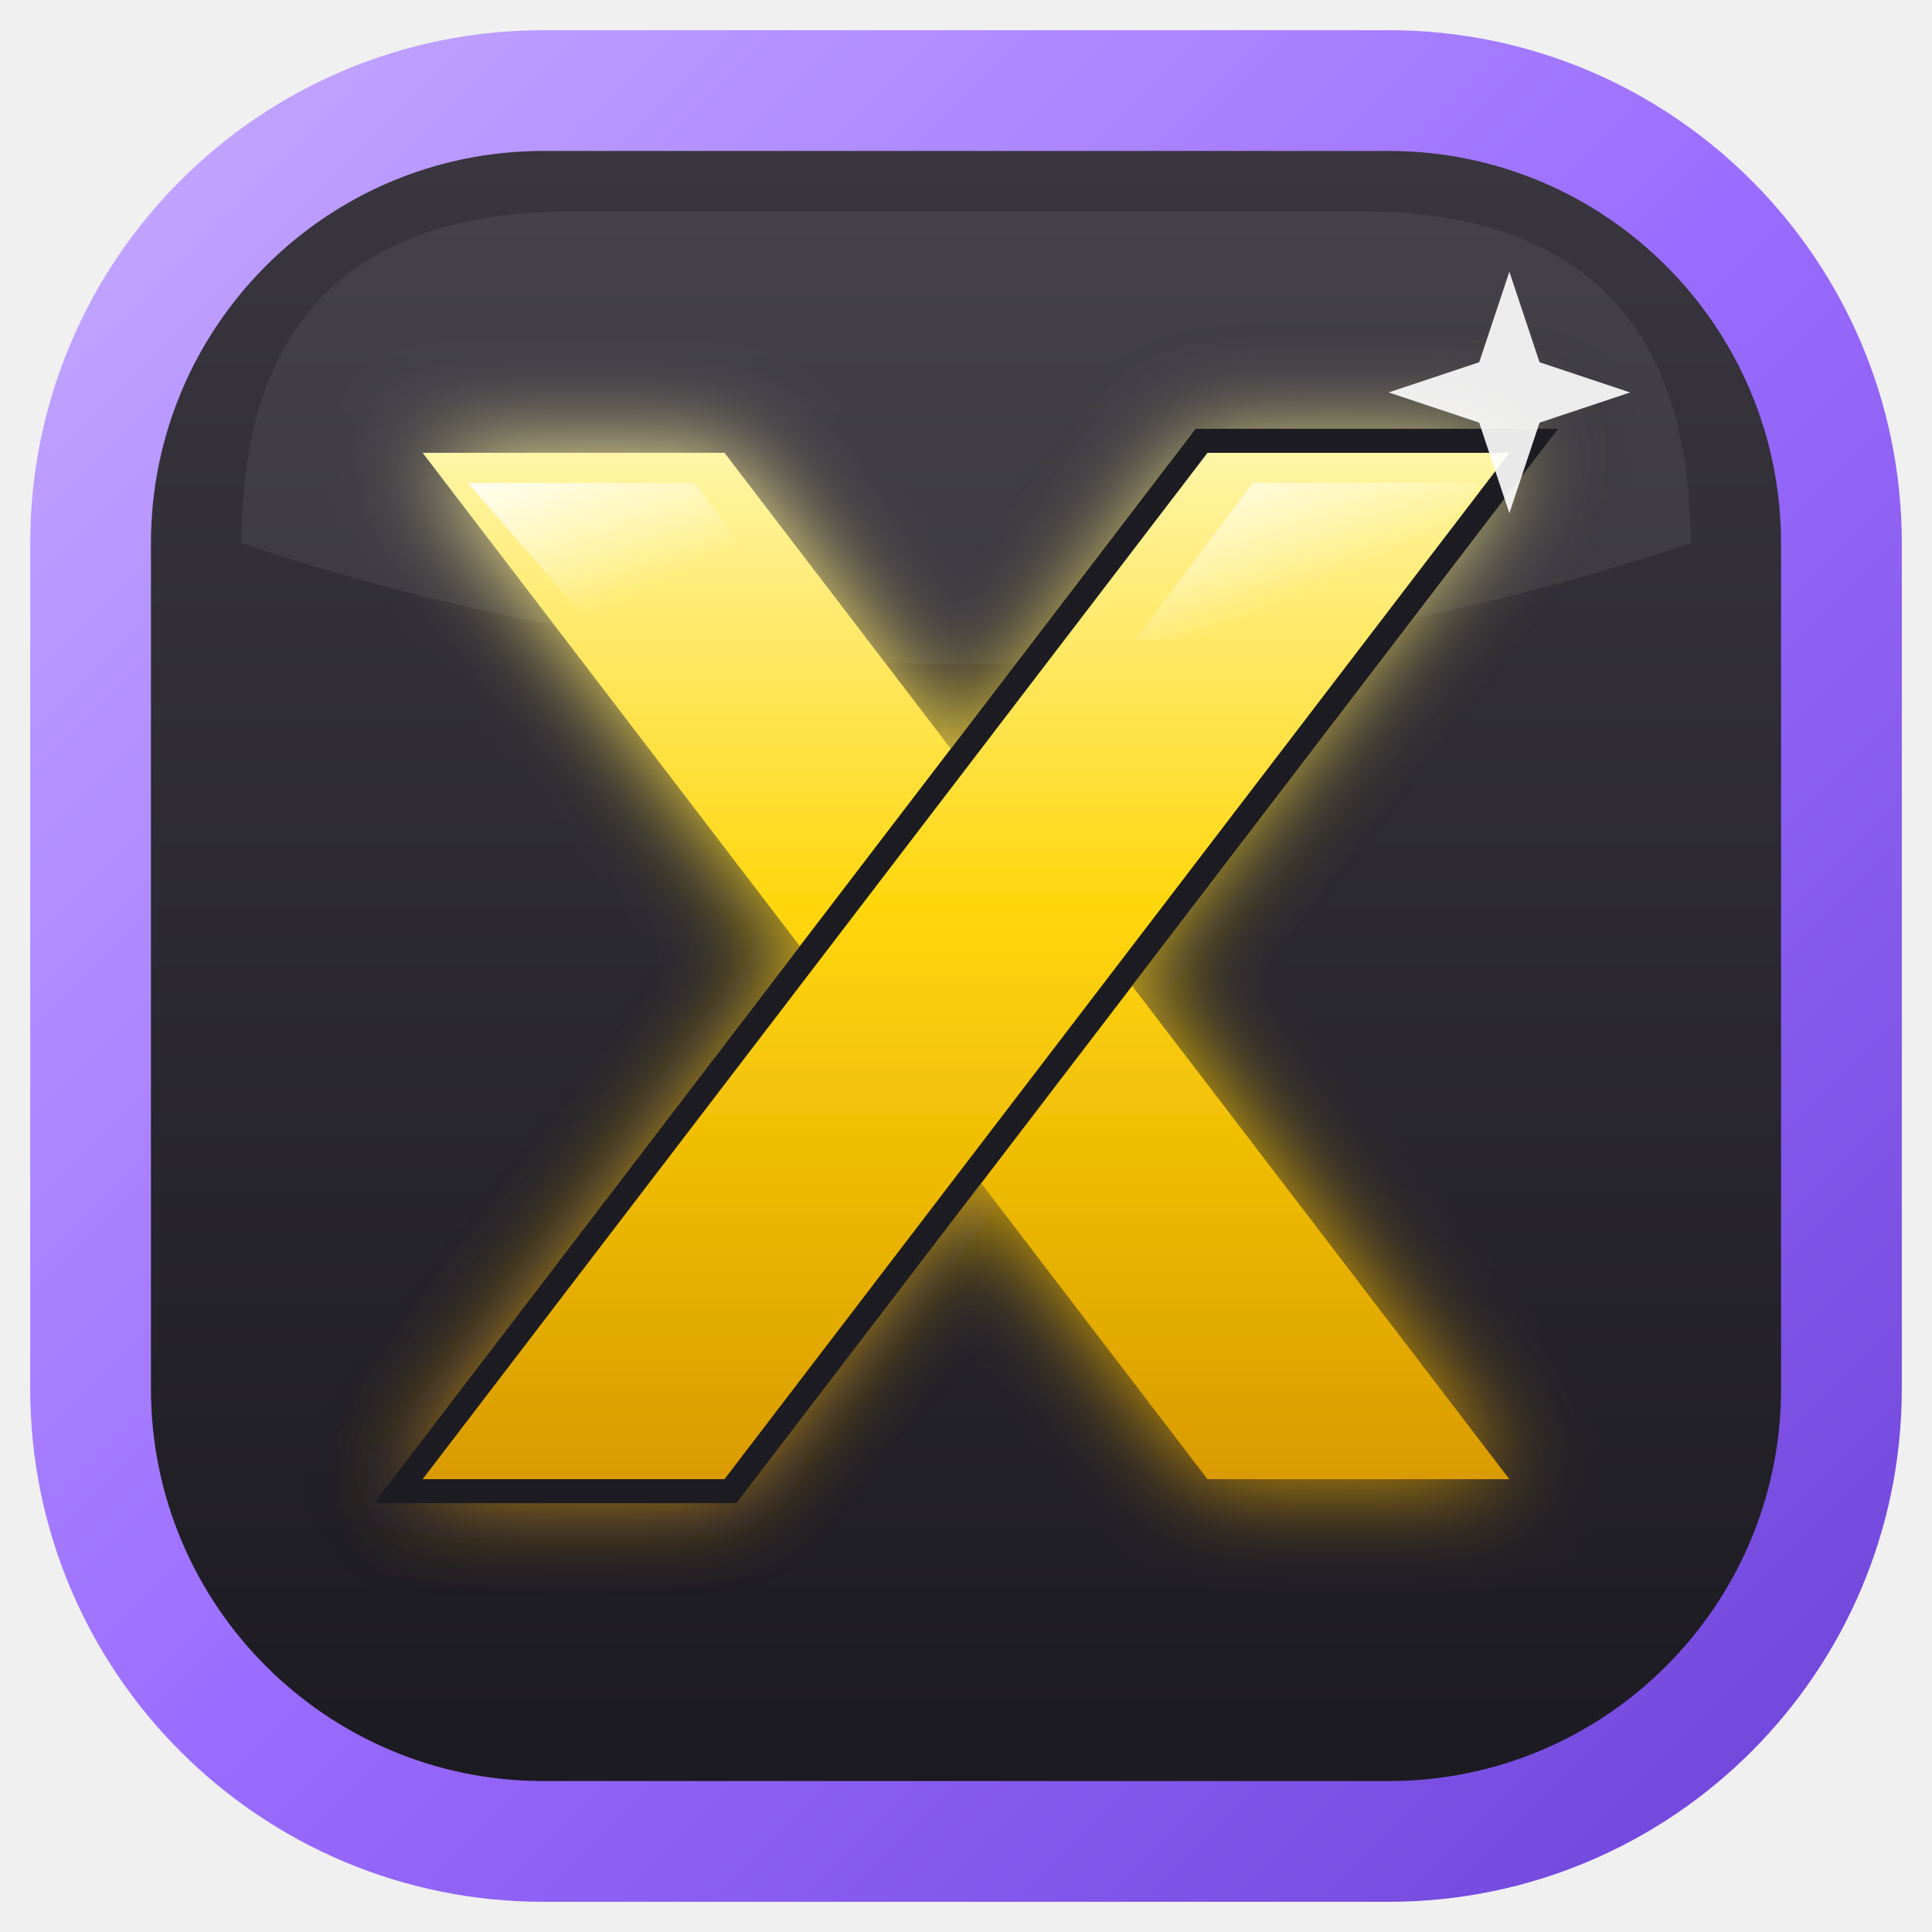
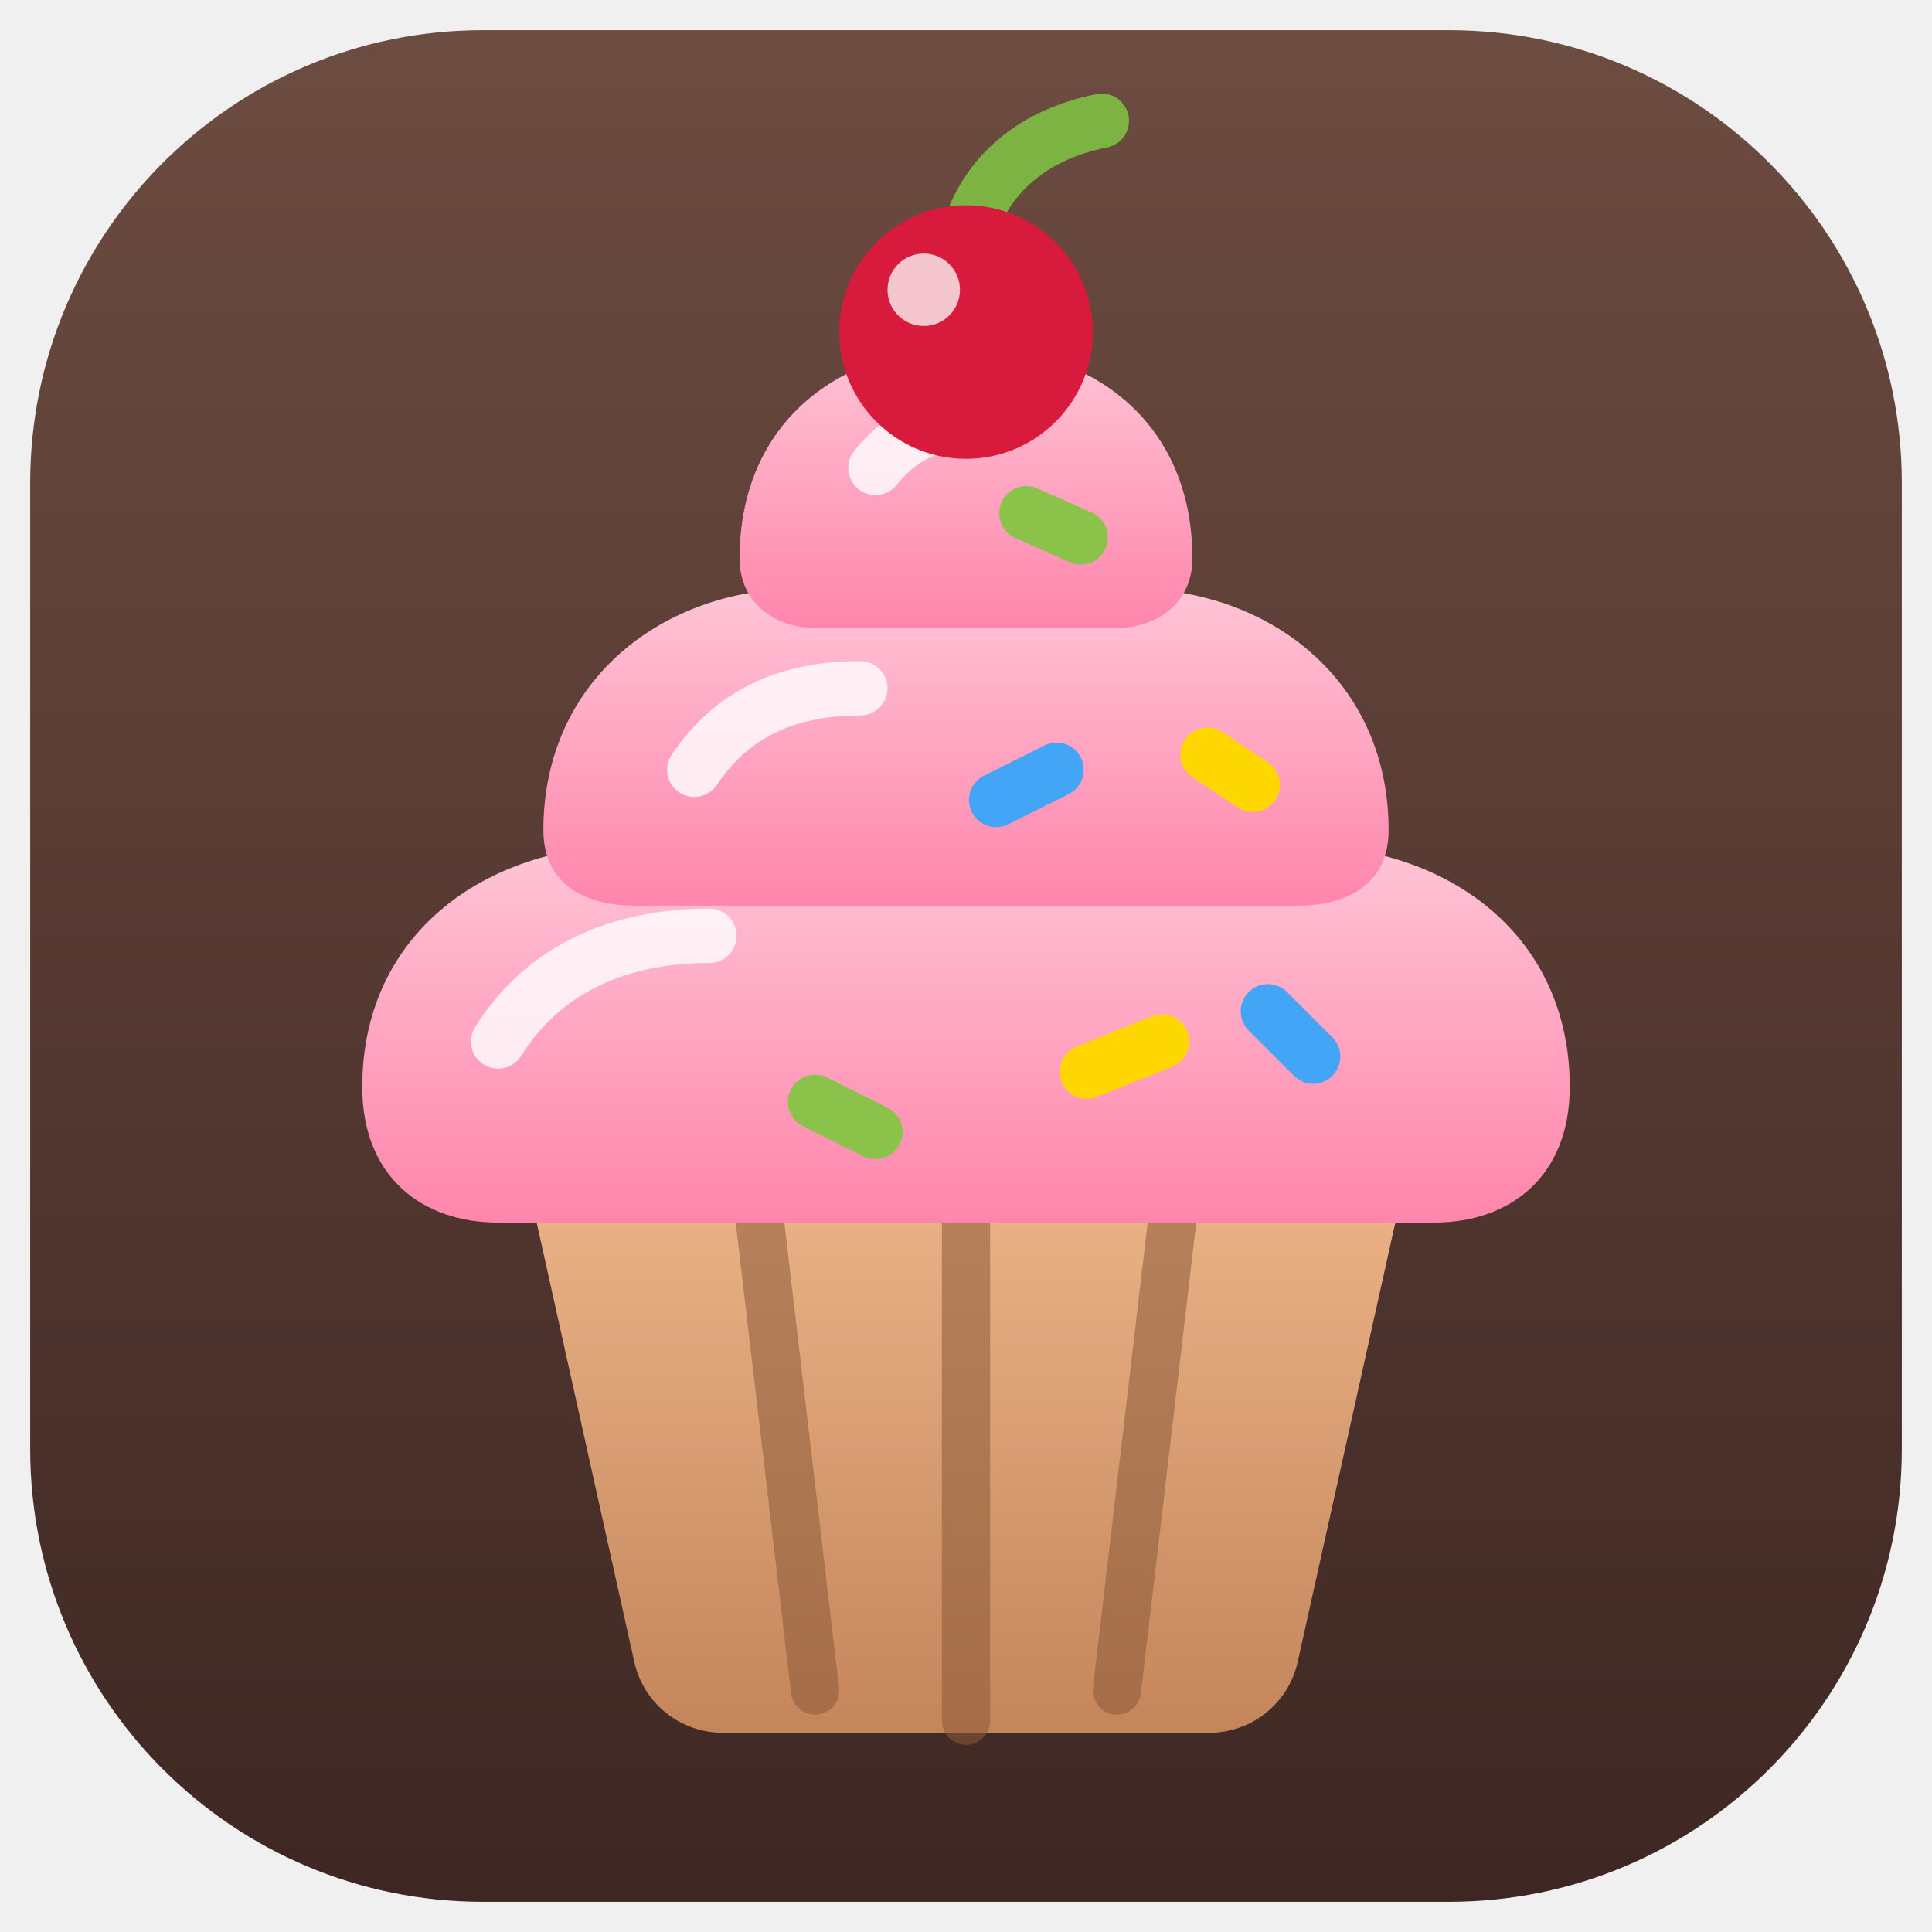
<svg xmlns="http://www.w3.org/2000/svg" viewBox="0 0 64 64">
  <defs>
    <linearGradient id="bg" x1="0" y1="0" x2="0" y2="1">
-       <stop offset="0" stop-color="#3a3740" />
-       <stop offset="1" stop-color="#1c1a21" />
+       <stop offset="0" stop-color="#6D4C41" />
+       <stop offset="1" stop-color="#3E2723" />
    </linearGradient>
-     <linearGradient id="rim" x1="0" y1="0" x2="1" y2="1">
-       <stop offset="0" stop-color="#c4a8ff" />
-       <stop offset="0.5" stop-color="#9b6dff" />
-       <stop offset="1" stop-color="#6f45d9" />
+     <linearGradient id="paper" x1="0" y1="0" x2="0" y2="1">
+       <stop offset="0" stop-color="#F0B98D" />
+       <stop offset="1" stop-color="#C4855B" />
    </linearGradient>
-     <linearGradient id="gold" x1="0" y1="0" x2="0" y2="1">
-       <stop offset="0" stop-color="#fff6a8" />
-       <stop offset="0.45" stop-color="#ffd60a" />
-       <stop offset="1" stop-color="#d99a00" />
+     <linearGradient id="icing" x1="0" y1="0" x2="0" y2="1">
+       <stop offset="0" stop-color="#FFC4D6" />
+       <stop offset="1" stop-color="#FF85AC" />
    </linearGradient>
-     <linearGradient id="shine" x1="0" y1="0" x2="1" y2="1">
-       <stop offset="0" stop-color="#ffffff" stop-opacity="0.85" />
-       <stop offset="0.6" stop-color="#ffffff" stop-opacity="0" />
-     </linearGradient>
-     <filter id="glow" x="-30%" y="-30%" width="160%" height="160%">
-       <feGaussianBlur stdDeviation="1.6" result="b" />
-       <feMerge>
-         <feMergeNode in="b" />
-         <feMergeNode in="SourceGraphic" />
-       </feMerge>
-     </filter>
  </defs>
-   <rect x="3" y="3" width="58" height="58" rx="15" fill="url(#bg)" stroke="url(#rim)" stroke-width="4" />
-   <path d="M8 18 Q8 7 19 7 H45 Q56 7 56 18 Q32 26 8 18 Z" fill="#ffffff" opacity="0.06" />
-   <g filter="url(#glow)">
-     <path d="M14 15 H24 L50 49 H40 Z" fill="url(#gold)" />
-     <path d="M40 15 H50 L24 49 H14 Z" fill="url(#gold)" stroke="#1c1a21" stroke-width="1.6" paint-order="stroke" />
+   <rect x="1" y="1" width="62" height="62" rx="15" fill="url(#bg)" />
+   <path d="M17 37h30l-4 18a3 3 0 0 1-3 2.400H24a3 3 0 0 1-3-2.400z" fill="url(#paper)" />
+   <path d="M25 39l2 17M32 39v18M39 39l-2 17" stroke="#8B5A36" stroke-width="1.600" stroke-linecap="round" opacity=".55" />
+   <path d="M12 36c0-5 4-8 9-8h22c5 0 9 3 9 8 0 3-2 4.500-4.500 4.500h-31C14 40.500 12 39 12 36z" fill="url(#icing)" />
+   <path d="M18 27.500c0-5 4-8 8.500-8h11c4.500 0 8.500 3 8.500 8 0 1.800-1.400 2.500-3 2.500H21c-1.600 0-3-.7-3-2.500z" fill="url(#icing)" />
+   <path d="M24.500 18.500c0-4.500 3.300-7 7.500-7s7.500 2.500 7.500 7c0 1.500-1.200 2.300-2.500 2.300H27c-1.300 0-2.500-.8-2.500-2.300z" fill="url(#icing)" />
+   <path d="M16.500 34.500c1.500-2.400 4-3.500 7-3.500M23 25.500c1.200-1.800 3-2.700 5.500-2.700M29 15.500c.8-1 1.800-1.500 3-1.500" fill="none" stroke="#fff" stroke-width="1.800" stroke-linecap="round" opacity=".8" />
+   <g stroke-width="1.800" stroke-linecap="round">
+     <path d="M36 35.500l2.500-1" stroke="#FFD700" />
+     <path d="M27 36.500l2 1" stroke="#8BC34A" />
+     <path d="M42 33.500l1.500 1.500" stroke="#42A5F5" />
+     <path d="M33 26.500l2-1" stroke="#42A5F5" />
+     <path d="M40 25l1.500 1" stroke="#FFD700" />
+     <path d="M34 17l1.800.8" stroke="#8BC34A" />
  </g>
-   <path d="M15.5 16 H23 L27 21.2 H20 Z" fill="url(#shine)" />
-   <path d="M41.5 16 H49 L45 21.2 H37.6 Z" fill="url(#shine)" />
-   <path d="M50 9 L51 12 L54 13 L51 14 L50 17 L49 14 L46 13 L49 12 Z" fill="#ffffff" opacity="0.9" />
+   <path d="M32 8c.5-2 2-3.500 4.500-4" fill="none" stroke="#7CB342" stroke-width="1.800" stroke-linecap="round" />
+   <circle cx="32" cy="11" r="4.200" fill="#D81B3C" />
+   <circle cx="30.600" cy="9.600" r="1.200" fill="#fff" opacity=".75" />
</svg>
